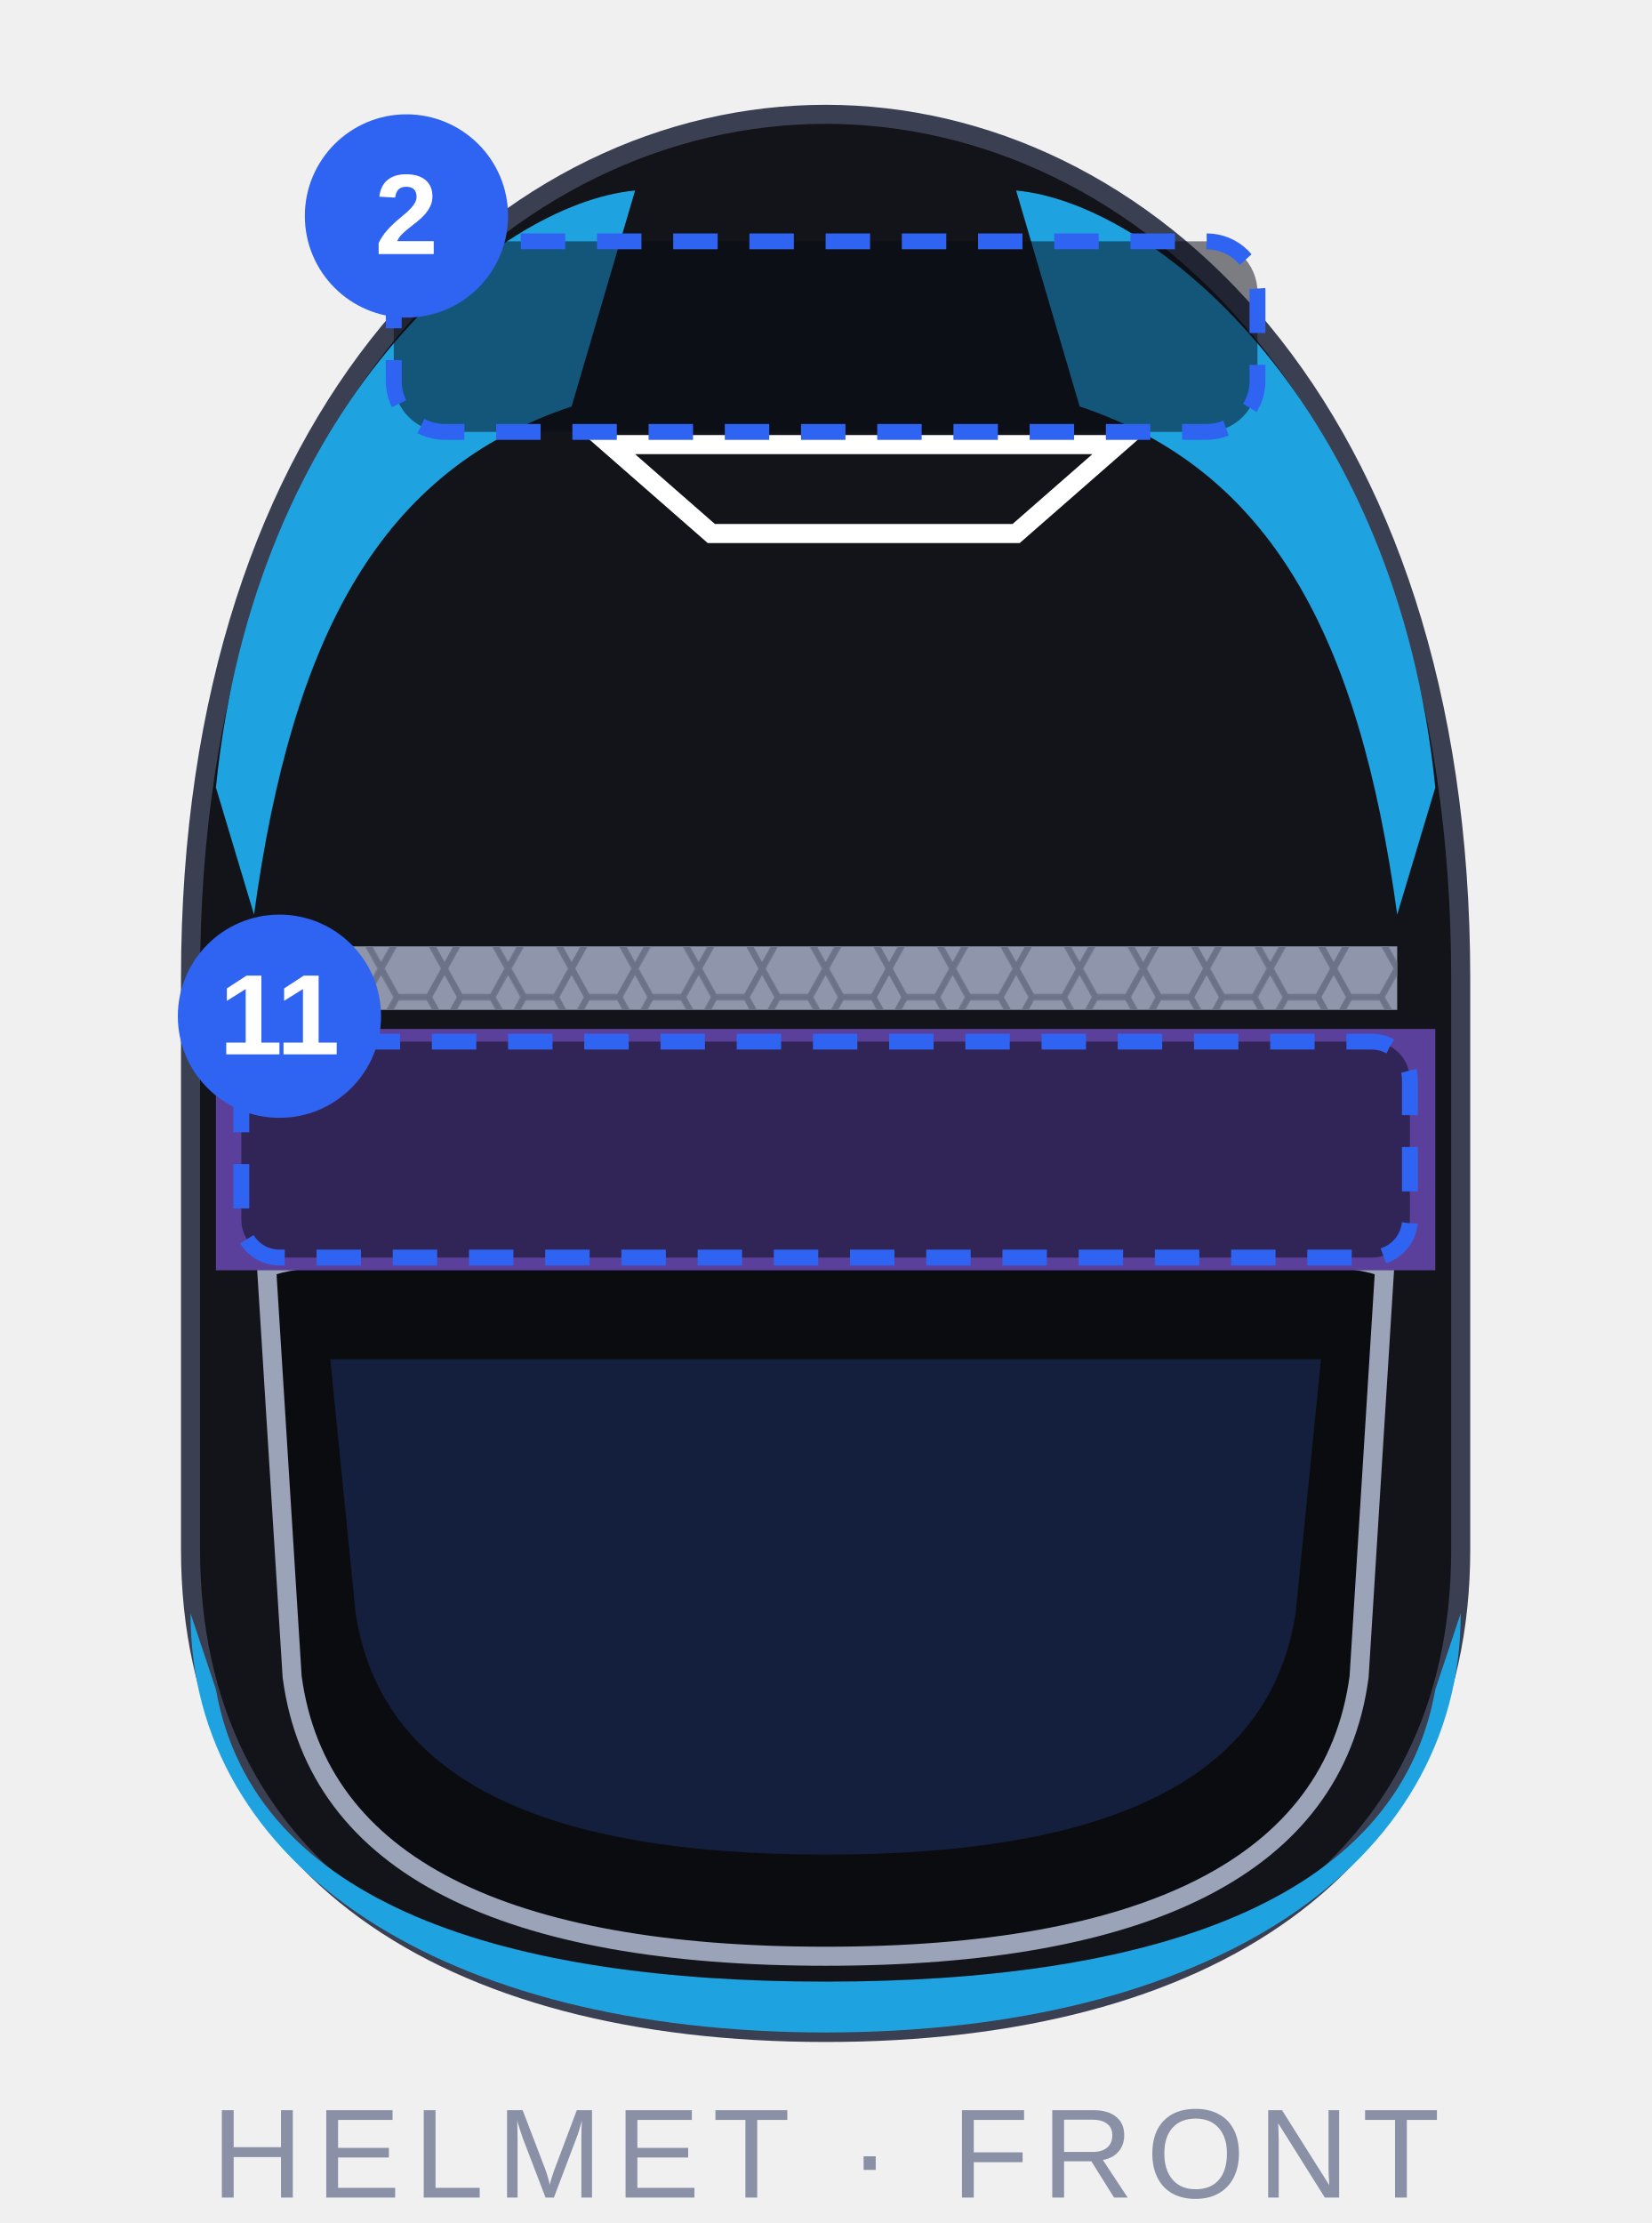
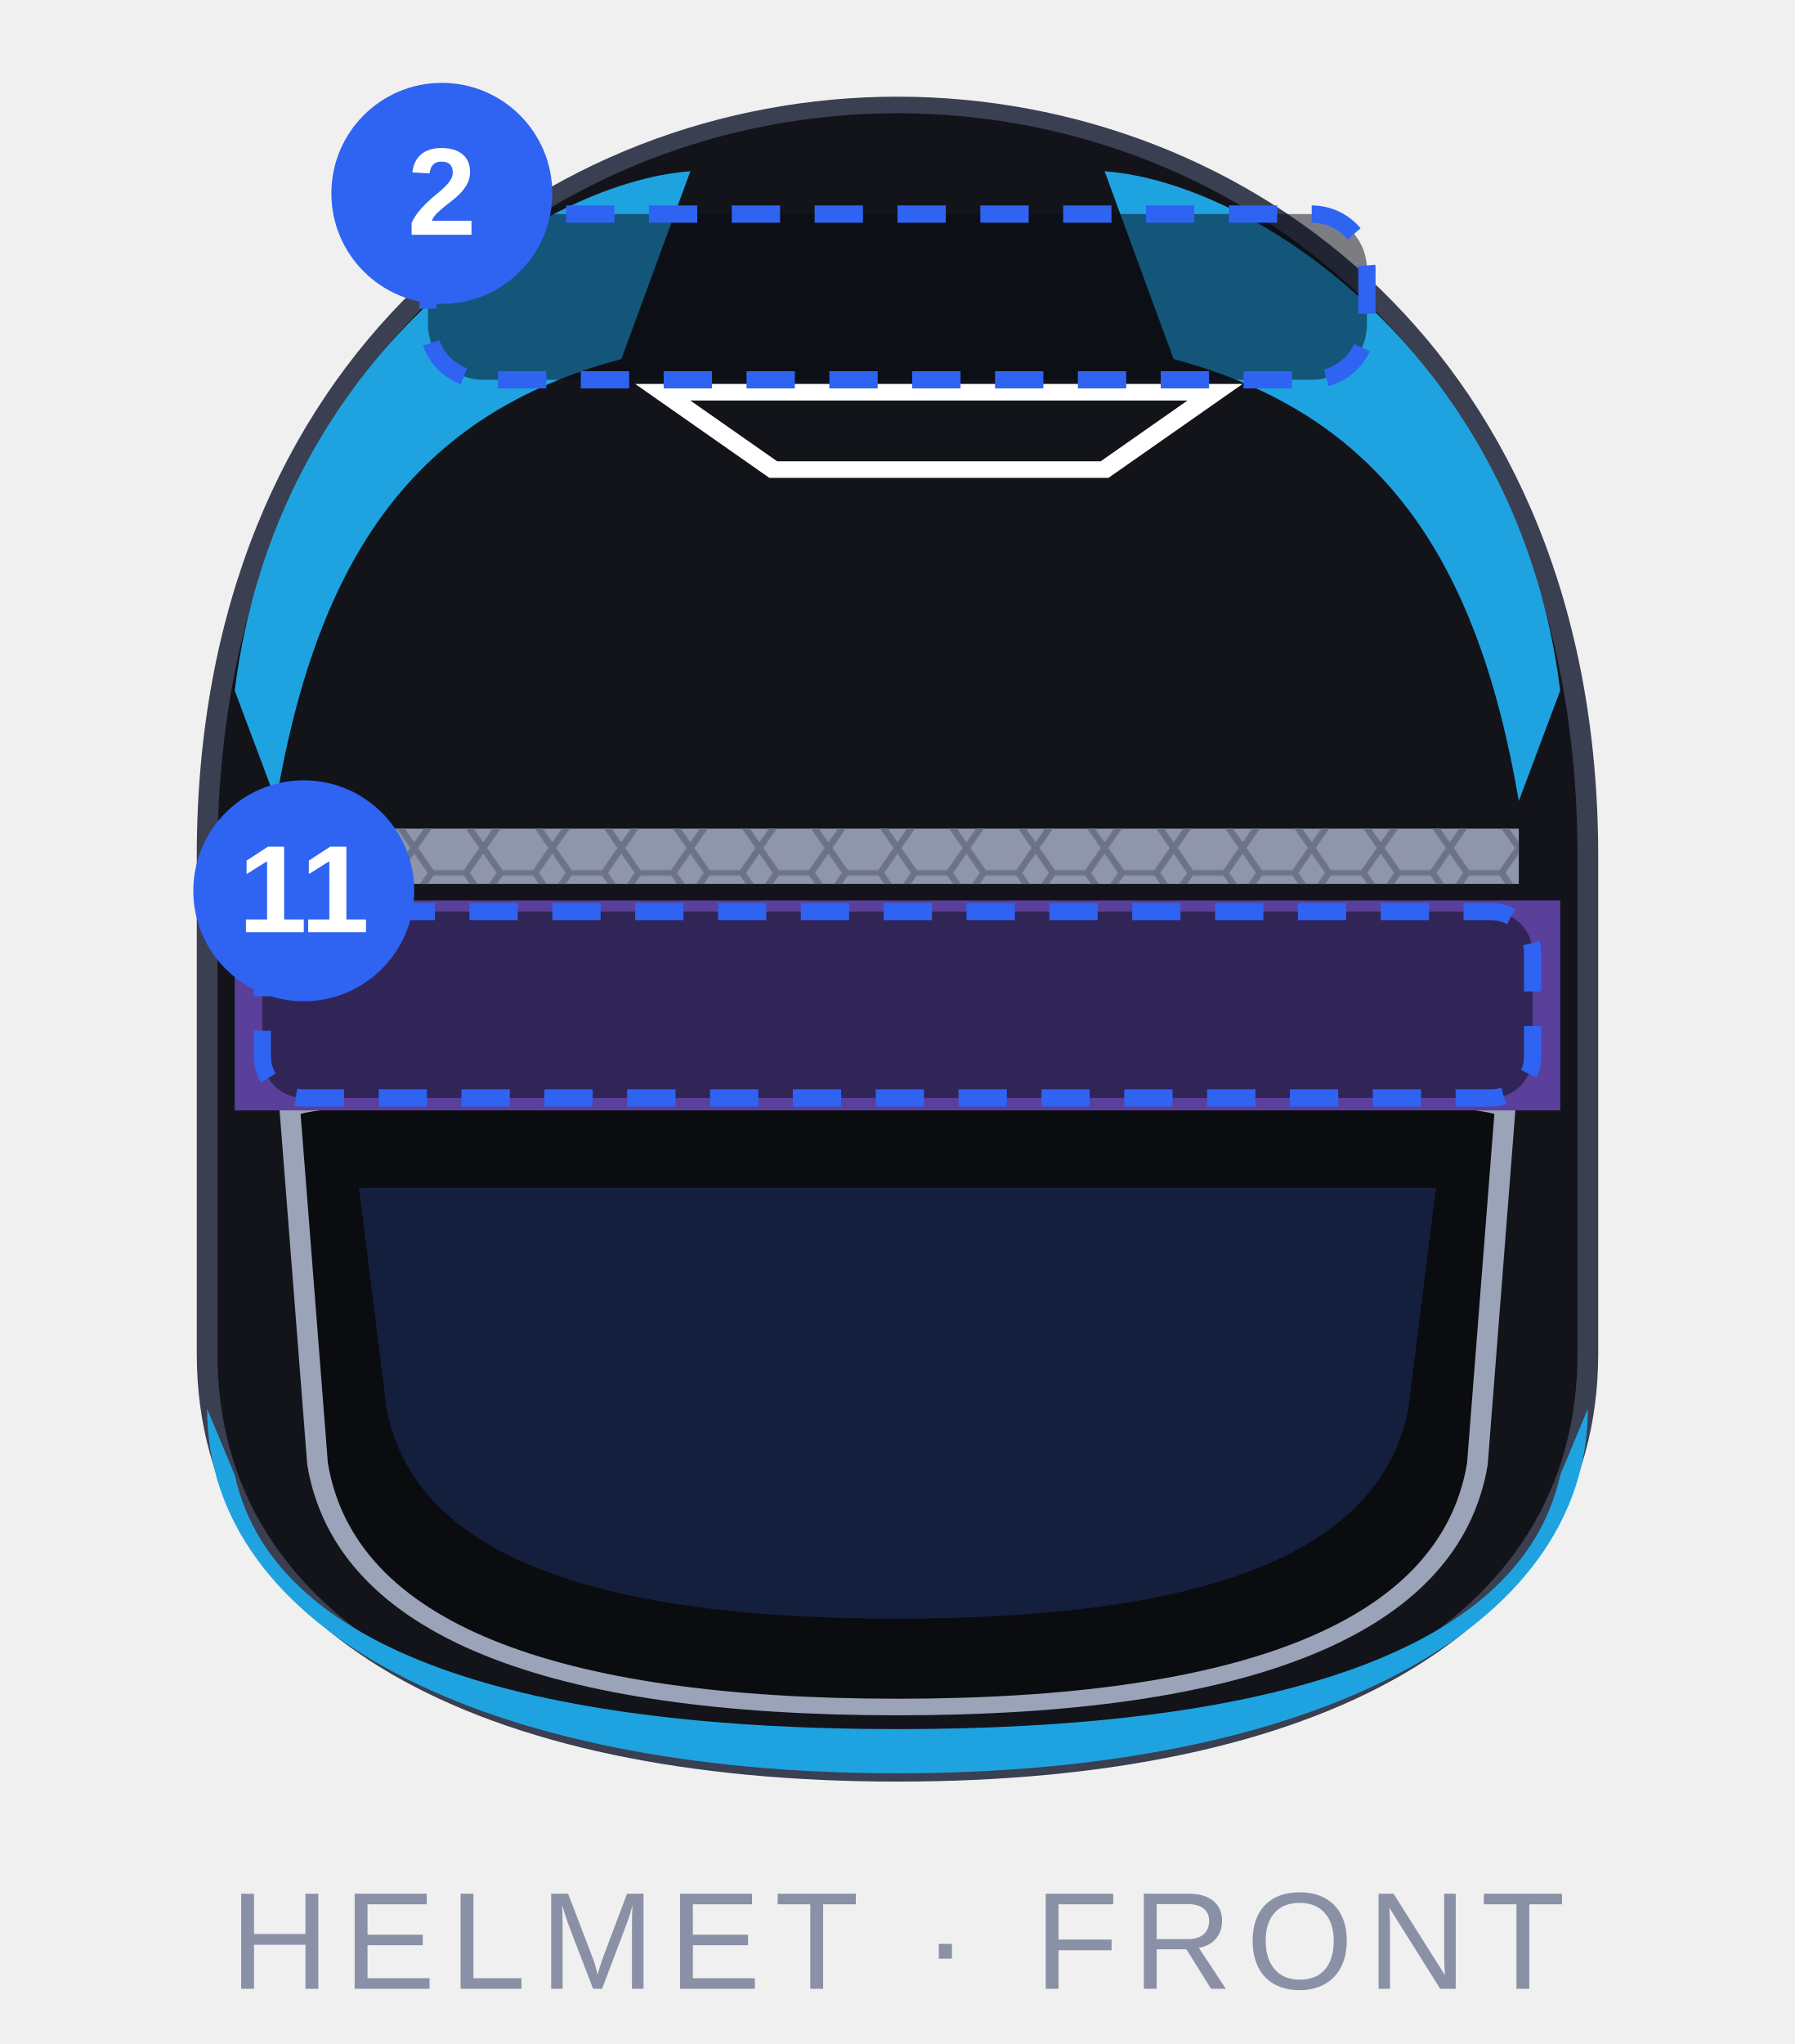
- <svg xmlns="http://www.w3.org/2000/svg" viewBox="0 0 260 350" role="img" aria-label="Helmet front view: areas 2 and 11">
+ <svg xmlns="http://www.w3.org/2000/svg" viewBox="0 0 260 296" role="img" aria-label="Helmet front view: areas 2 and 11">
  <g transform="translate(0 4)">
    <defs>
      <pattern id="hx" width="10" height="9" patternUnits="userSpaceOnUse">
        <path d="M0 4.5L2.5 0H7.5L10 4.5L7.5 9H2.5Z" fill="none" stroke="#6c7288" stroke-width="1" />
      </pattern>
    </defs>
-     <path d="M30 150C30 60 80 14 130 14C180 14 230 60 230 150L230 240C230 290 190 316 130 316C70 316 30 290 30 240Z" fill="#12141a" stroke="#3a3f52" stroke-width="3" />
-     <path d="M34 120C40 60 78 28 100 26L90 60C60 70 46 96 40 140Z" fill="#1FA3E0" />
-     <path d="M226 120C220 60 182 28 160 26L170 60C200 70 214 96 220 140Z" fill="#1FA3E0" />
-     <path d="M96 66H176L160 80H112Z" fill="none" stroke="#fff" stroke-width="3" />
-     <path d="M40 150H220" stroke="#8f96ab" stroke-width="10" />
-     <path d="M40 150H220" stroke="url(#hx)" stroke-width="10" />
-     <path d="M42 196C42 190 218 190 218 196L214 260C210 290 180 304 130 304C80 304 50 290 46 260Z" fill="#0b0c10" stroke="#9aa3b8" stroke-width="3" />
-     <path d="M52 210H208L204 250C200 276 175 288 130 288C85 288 60 276 56 250Z" fill="#1a2c5c" opacity=".6" />
-     <path d="M34 158H226V196H34Z" fill="#5a3f9b" />
-     <path d="M30 250C30 290 70 316 130 316C190 316 230 290 230 250L226 262C220 296 180 308 130 308C80 308 40 296 34 262Z" fill="#1FA3E0" />
-     <g>
-       <rect x="62" y="34" width="136" height="30" rx="8" fill="rgba(8,10,20,.5)" stroke="#2F63F2" stroke-width="2.5" stroke-dasharray="7 5" />
-       <circle cx="64" cy="30" r="16" fill="#2F63F2" />
-       <text x="64" y="36" text-anchor="middle" font-family="Arial" font-weight="700" font-size="18" fill="#fff">2</text>
+     <g transform="scale(1 .8)">
+       <path d="M30 150C30 60 80 14 130 14C180 14 230 60 230 150L230 240C230 290 190 316 130 316C70 316 30 290 30 240Z" fill="#12141a" stroke="#3a3f52" stroke-width="3" />
+       <path d="M34 120C40 60 78 28 100 26L90 60C60 70 46 96 40 140Z" fill="#1FA3E0" />
+       <path d="M226 120C220 60 182 28 160 26L170 60C200 70 214 96 220 140Z" fill="#1FA3E0" />
+       <path d="M96 66H176L160 80H112Z" fill="none" stroke="#fff" stroke-width="3" />
+       <path d="M40 150H220" stroke="#8f96ab" stroke-width="10" />
+       <path d="M40 150H220" stroke="url(#hx)" stroke-width="10" />
+       <path d="M42 196C42 190 218 190 218 196L214 260C210 290 180 304 130 304C80 304 50 290 46 260Z" fill="#0b0c10" stroke="#9aa3b8" stroke-width="3" />
+       <path d="M52 210H208L204 250C200 276 175 288 130 288C85 288 60 276 56 250Z" fill="#1a2c5c" opacity=".6" />
+       <path d="M34 158H226V196H34Z" fill="#5a3f9b" />
+       <path d="M30 250C30 290 70 316 130 316C190 316 230 290 230 250L226 262C220 296 180 308 130 308C80 308 40 296 34 262Z" fill="#1FA3E0" />
    </g>
    <g>
-       <rect x="38" y="160" width="184" height="34" rx="6" fill="rgba(8,10,20,.5)" stroke="#2F63F2" stroke-width="2.5" stroke-dasharray="7 5" />
-       <circle cx="44" cy="156" r="16" fill="#2F63F2" />
-       <text x="44" y="162" text-anchor="middle" font-family="Arial" font-weight="700" font-size="18" fill="#fff">11</text>
+       <rect x="62" y="27" width="136" height="24" rx="8" fill="rgba(8,10,20,.5)" stroke="#2F63F2" stroke-width="2.5" stroke-dasharray="7 5" />
+       <circle cx="64" cy="24" r="16" fill="#2F63F2" />
+       <text x="64" y="30" text-anchor="middle" font-family="Arial" font-weight="700" font-size="18" fill="#fff">2</text>
+     </g>
+     <g>
+       <rect x="38" y="128" width="184" height="27" rx="6" fill="rgba(8,10,20,.5)" stroke="#2F63F2" stroke-width="2.5" stroke-dasharray="7 5" />
+       <circle cx="44" cy="125" r="16" fill="#2F63F2" />
+       <text x="44" y="131" text-anchor="middle" font-family="Arial" font-weight="700" font-size="18" fill="#fff">11</text>
    </g>
  </g>
-   <text x="130" y="346" font-family="Arial" font-size="20" letter-spacing="2" fill="#8a90a6" text-anchor="middle">HELMET · FRONT</text>
+   <text x="130" y="288" font-family="Arial" font-size="20" letter-spacing="2" fill="#8a90a6" text-anchor="middle">HELMET · FRONT</text>
</svg>
